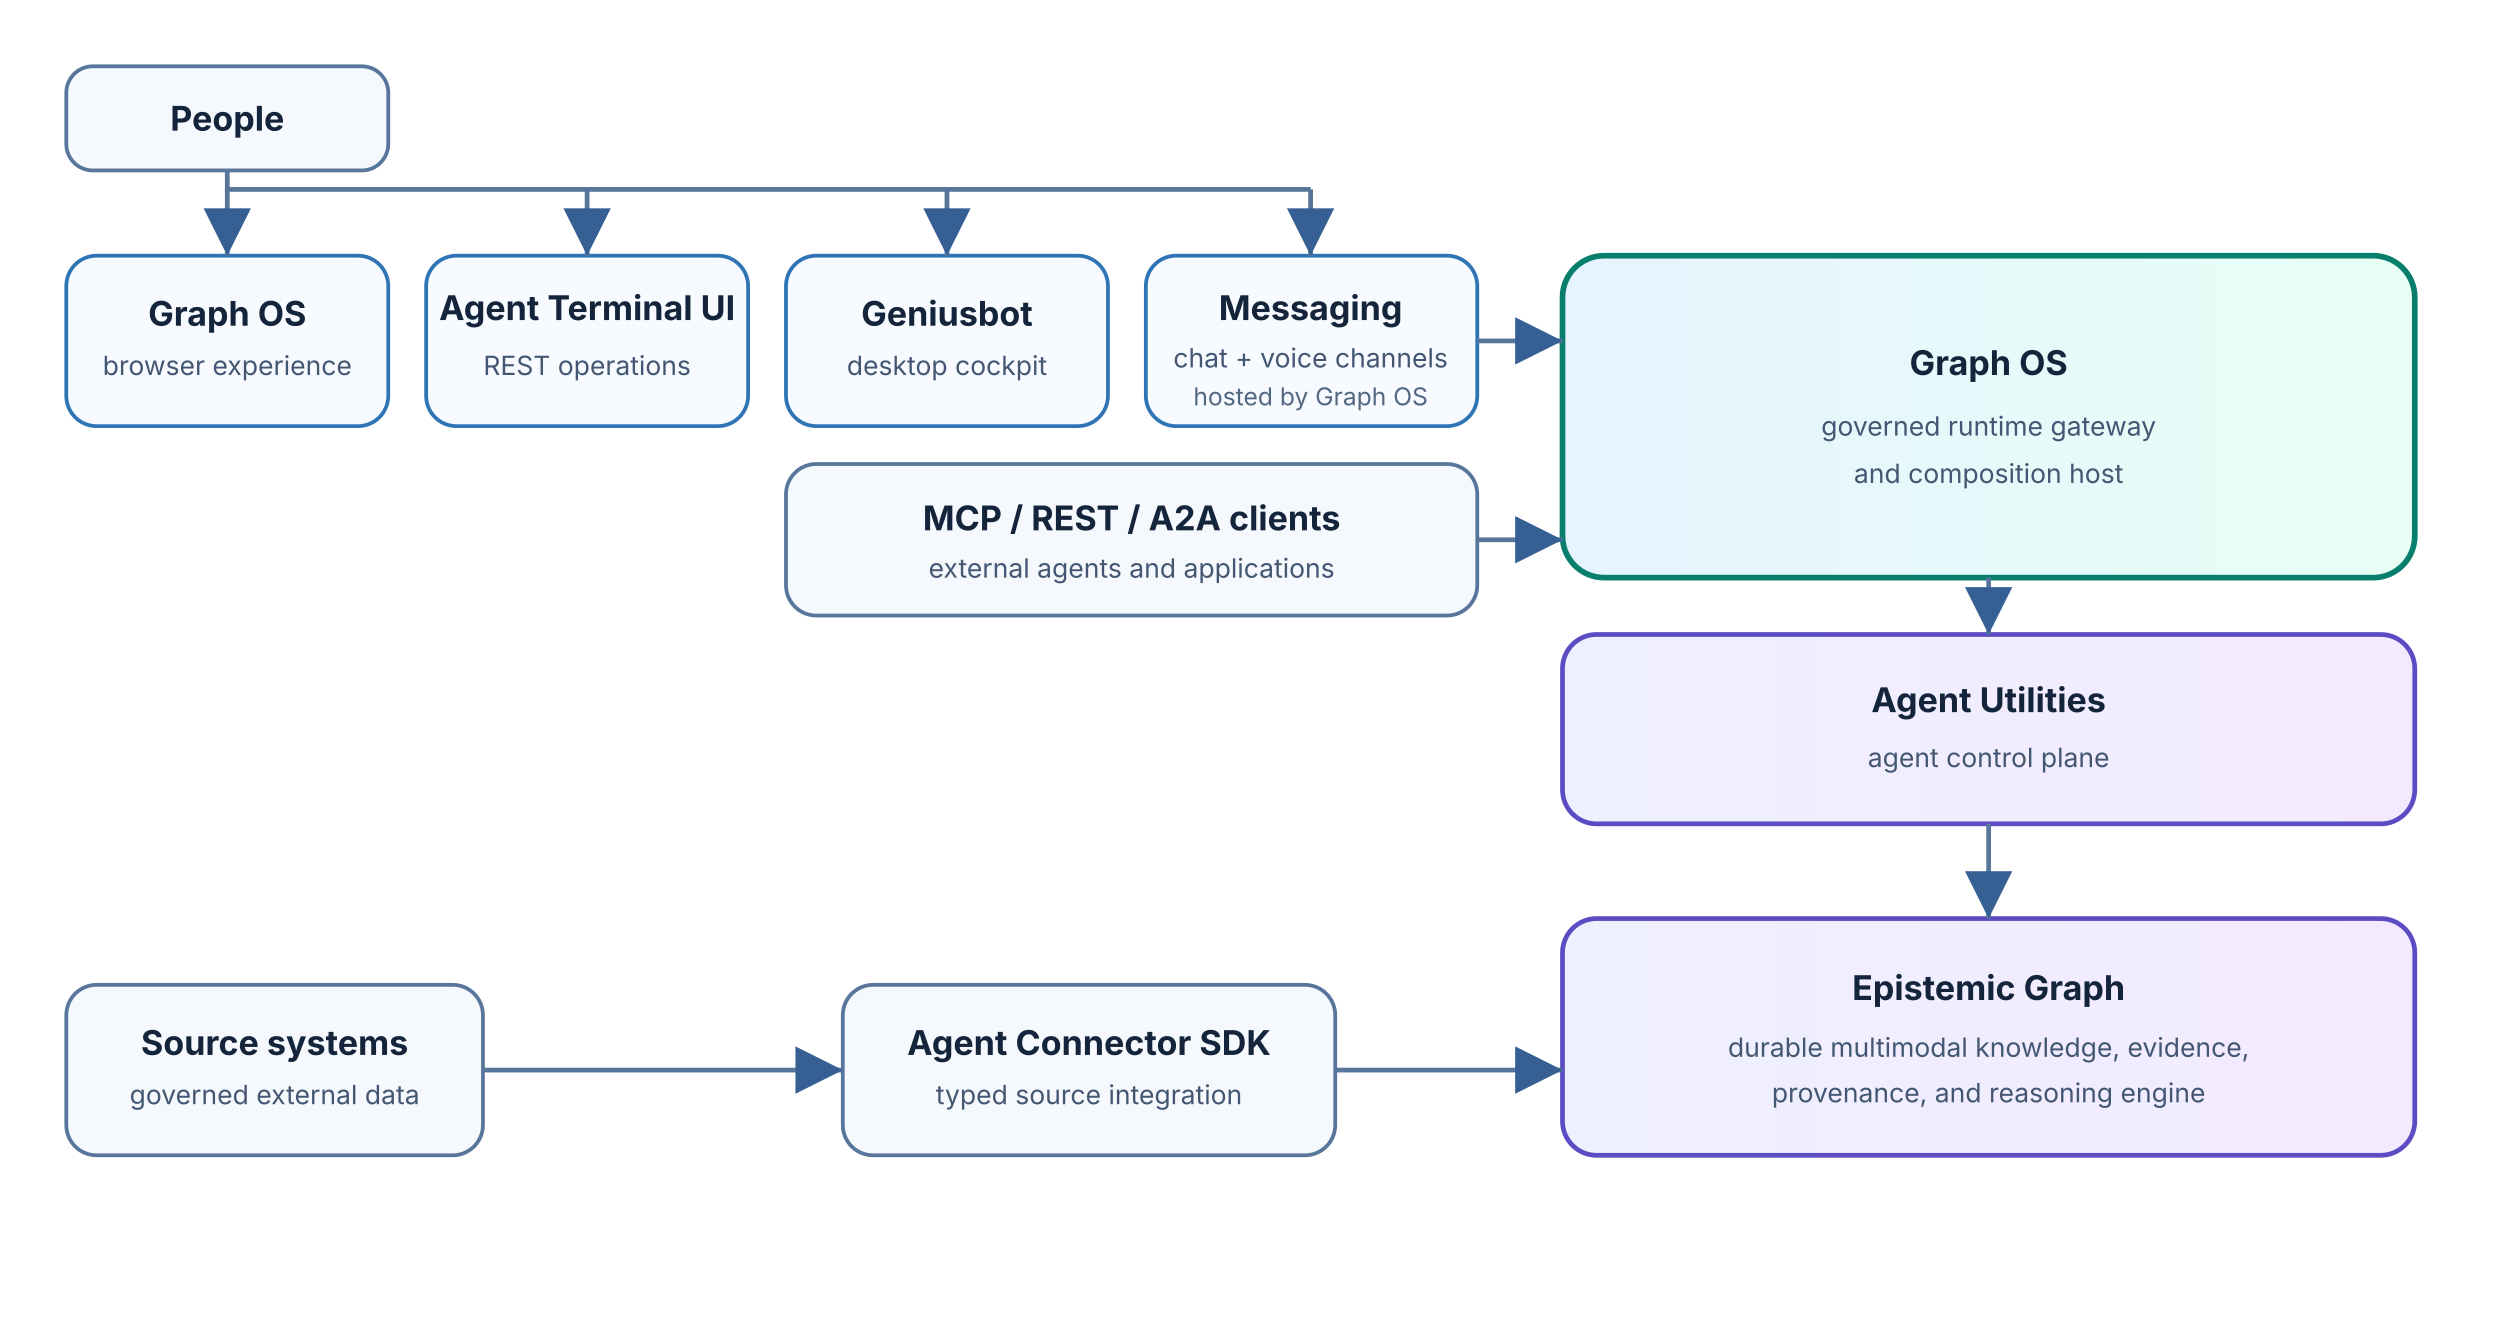
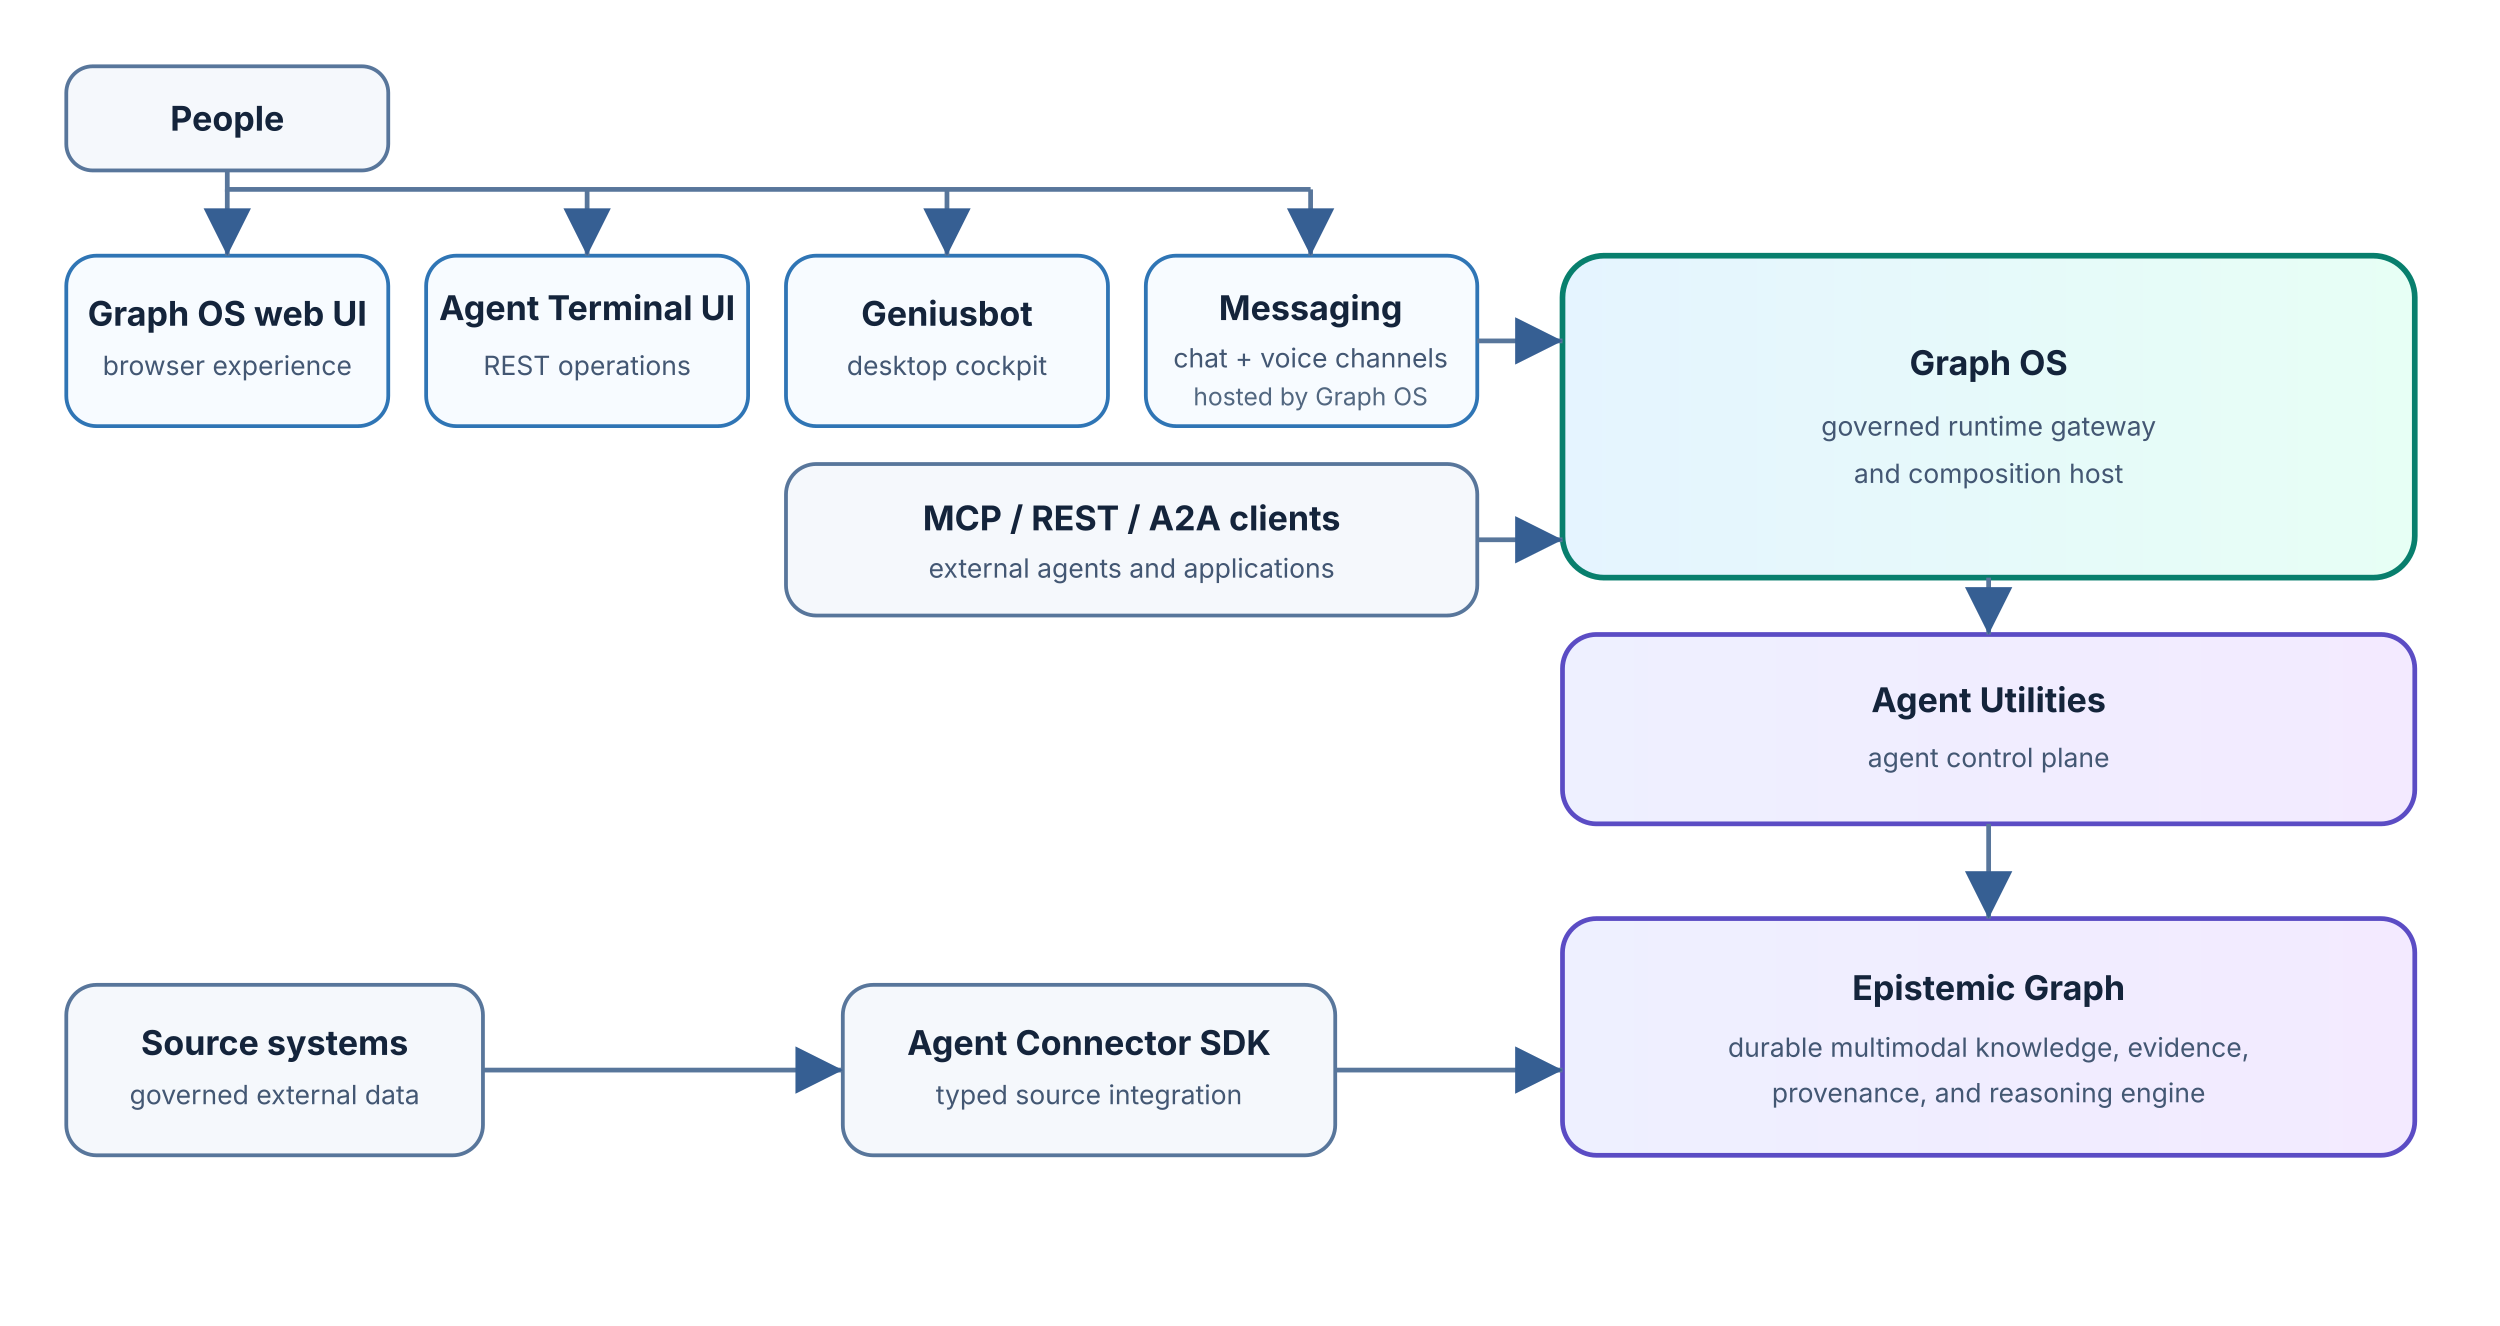
<svg xmlns="http://www.w3.org/2000/svg" viewBox="0 0 1320 700" role="img" aria-labelledby="diagram-title diagram-description">
  <defs>
    <linearGradient id="gateway-light" x1="0" x2="1">
      <stop stop-color="#e5f4ff" />
      <stop offset="1" stop-color="#e7fff5" />
    </linearGradient>
    <linearGradient id="core-light" x1="0" x2="1">
      <stop stop-color="#eef0ff" />
      <stop offset="1" stop-color="#f3eaff" />
    </linearGradient>
    <linearGradient id="gateway-dark" x1="0" x2="1">
      <stop stop-color="#173344" />
      <stop offset="1" stop-color="#153b36" />
    </linearGradient>
    <linearGradient id="core-dark" x1="0" x2="1">
      <stop stop-color="#242c4b" />
      <stop offset="1" stop-color="#332646" />
    </linearGradient>
    <marker id="arrow" markerWidth="10" markerHeight="10" refX="10" refY="5" orient="auto" markerUnits="strokeWidth">
      <path class="arrowhead" d="M0 0 10 5 0 10z" />
    </marker>
    <style>
      .bg{fill:none}.box{fill:#f5f8fc;stroke:#58769b;stroke-width:2}.entry{fill:#f7fbff;stroke:#2f75b5;stroke-width:2}.gateway{fill:url(#gateway-light);stroke:#087f6d;stroke-width:3}.core{fill:url(#core-light);stroke:#5b4cc4;stroke-width:2.5}.label{font:700 18px system-ui,-apple-system,Segoe UI,sans-serif;fill:#14243b;text-anchor:middle}.role{font:14px system-ui,-apple-system,Segoe UI,sans-serif;fill:#435773;text-anchor:middle}.small{font:13px system-ui,-apple-system,Segoe UI,sans-serif;fill:#526780;text-anchor:middle}.arrow,.bus{fill:none;stroke:#58769b;stroke-width:2.5}.arrow{marker-end:url(#arrow)}.arrowhead{fill:#365f93}
      @media (prefers-color-scheme: light){.bg{fill:none}.box{fill:#f5f8fc;stroke:#58769b}.entry{fill:#f7fbff;stroke:#2f75b5}.gateway{fill:url(#gateway-light);stroke:#087f6d}.core{fill:url(#core-light);stroke:#5b4cc4}.label{fill:#14243b}.role{fill:#435773}.small{fill:#526780}.arrow,.bus{stroke:#58769b}.arrowhead{fill:#365f93}}
      @media (prefers-color-scheme: dark){.bg{fill:none}.box{fill:#172338;stroke:#778ca9}.entry{fill:#192b43;stroke:#76aee9}.gateway{fill:url(#gateway-dark);stroke:#63d8b5}.core{fill:url(#core-dark);stroke:#b5a5ff}.label{fill:#f3f7ff}.role{fill:#d1dced}.small{fill:#b7c6dc}.arrow,.bus{stroke:#c2cee2}.arrowhead{fill:#d8e2f1}}
    </style>
  </defs>
  <rect class="bg" width="1320" height="700" rx="24" fill="none" />
  <g>
    <rect class="box" x="35" y="35" width="170" height="55" rx="14" />
    <text class="label" x="120" y="69">People</text>
    <rect class="entry" x="35" y="135" width="170" height="90" rx="16" />
-     <text class="label" x="120" y="172">Graph OS</text>
+     <text class="label" x="120" y="172">Graph OS web UI</text>
    <text class="role" x="120" y="198">browser experience</text>
    <rect class="entry" x="225" y="135" width="170" height="90" rx="16" />
    <text class="label" x="310" y="169">Agent Terminal UI</text>
    <text class="role" x="310" y="198">REST operations</text>
    <rect class="entry" x="415" y="135" width="170" height="90" rx="16" />
    <text class="label" x="500" y="172">Geniusbot</text>
    <text class="role" x="500" y="198">desktop cockpit</text>
    <rect class="entry" x="605" y="135" width="175" height="90" rx="16" />
    <text class="label" x="692" y="169">Messaging</text>
    <text class="role" x="692" y="194">chat + voice channels</text>
    <text class="small" x="692" y="214">hosted by Graph OS</text>
    <rect class="box" x="415" y="245" width="365" height="80" rx="16" />
    <text class="label" x="597.5" y="280">MCP / REST / A2A clients</text>
    <text class="role" x="597.5" y="305">external agents and applications</text>
    <rect class="gateway" x="825" y="135" width="450" height="170" rx="22" />
    <text class="label" x="1050" y="198">Graph OS</text>
    <text class="role" x="1050" y="230">governed runtime gateway</text>
    <text class="role" x="1050" y="255">and composition host</text>
    <rect class="core" x="825" y="335" width="450" height="100" rx="18" />
    <text class="label" x="1050" y="376">Agent Utilities</text>
    <text class="role" x="1050" y="405">agent control plane</text>
    <rect class="core" x="825" y="485" width="450" height="125" rx="18" />
    <text class="label" x="1050" y="528">Epistemic Graph</text>
    <text class="role" x="1050" y="558">durable multimodal knowledge, evidence,</text>
    <text class="role" x="1050" y="582">provenance, and reasoning engine</text>
    <rect class="box" x="35" y="520" width="220" height="90" rx="16" />
    <text class="label" x="145" y="557">Source systems</text>
    <text class="role" x="145" y="583">governed external data</text>
    <rect class="box" x="445" y="520" width="260" height="90" rx="16" />
    <text class="label" x="575" y="557">Agent Connector SDK</text>
    <text class="role" x="575" y="583">typed source integration</text>
  </g>
  <g class="connections">
    <path class="bus" d="M120 90V100H692" />
    <path class="arrow" d="M120 100V135" />
    <path class="arrow" d="M310 100V135" />
    <path class="arrow" d="M500 100V135" />
    <path class="arrow" d="M692 100V135" />
    <path class="arrow" d="M780 180H825" />
    <path class="arrow" d="M780 285H825" />
    <path class="arrow" d="M1050 305V335" />
    <path class="arrow" d="M1050 435V485" />
    <path class="arrow" d="M255 565H445" />
    <path class="arrow" d="M705 565H825" />
  </g>
</svg>
